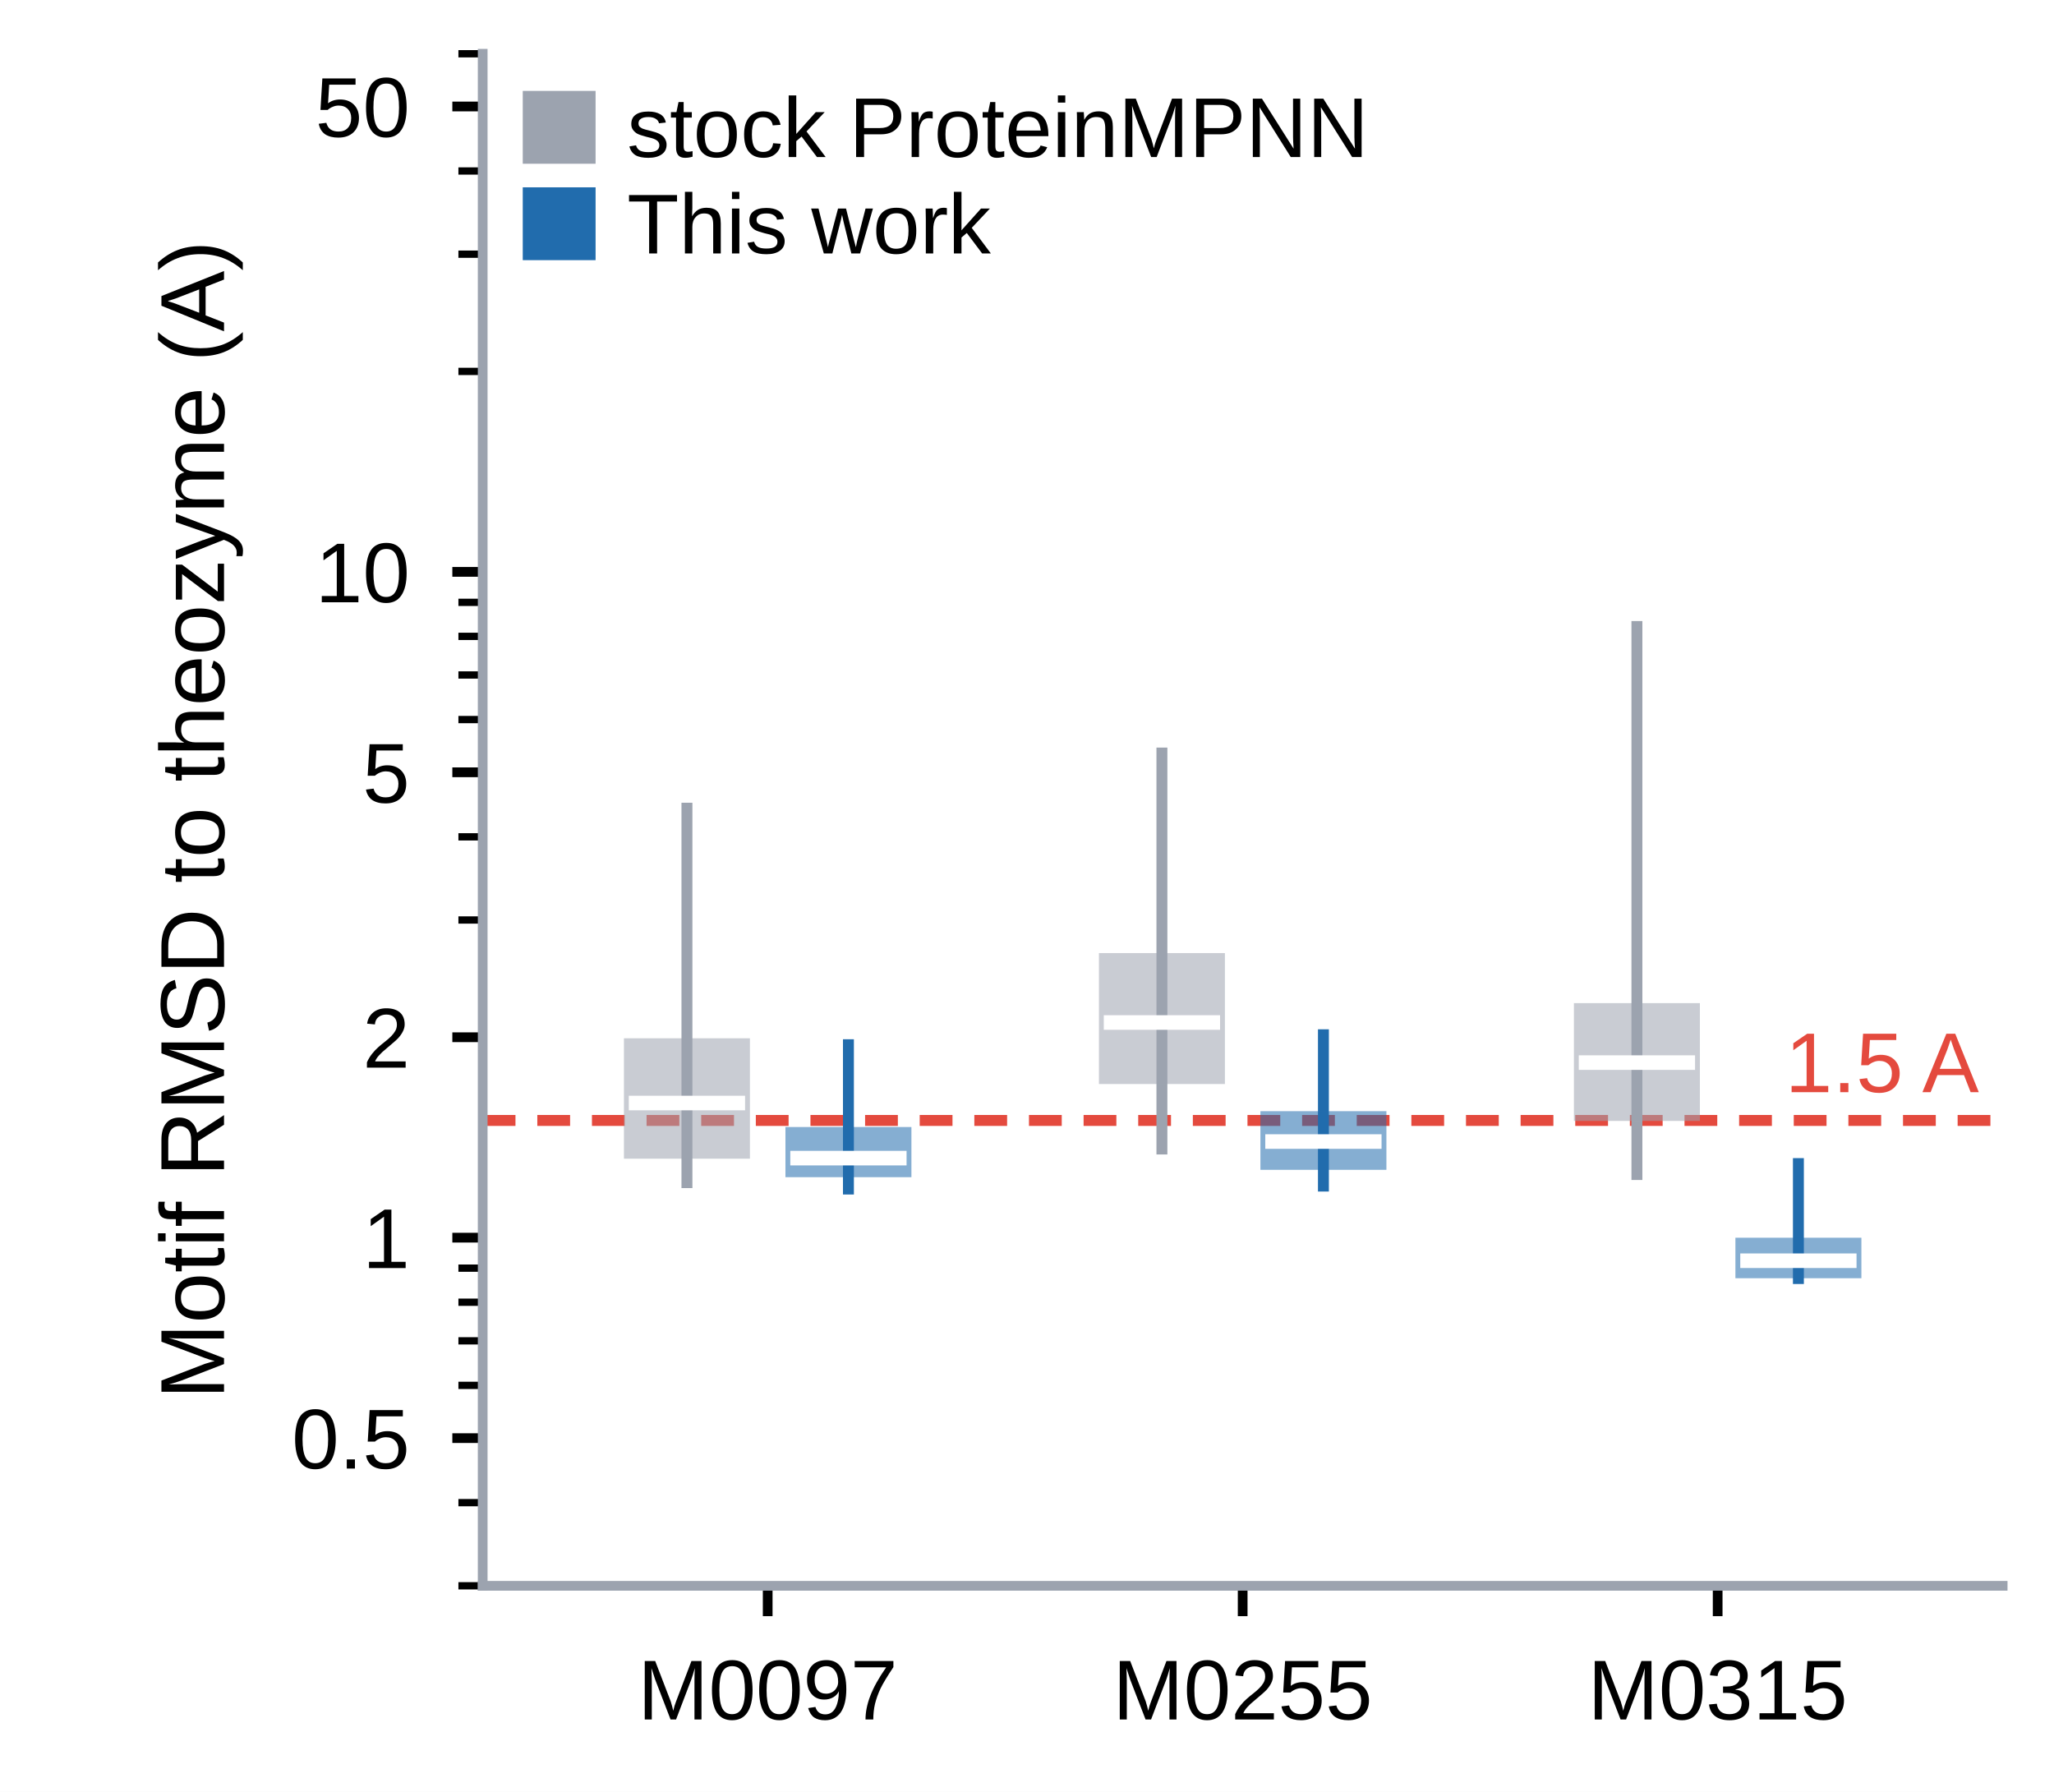
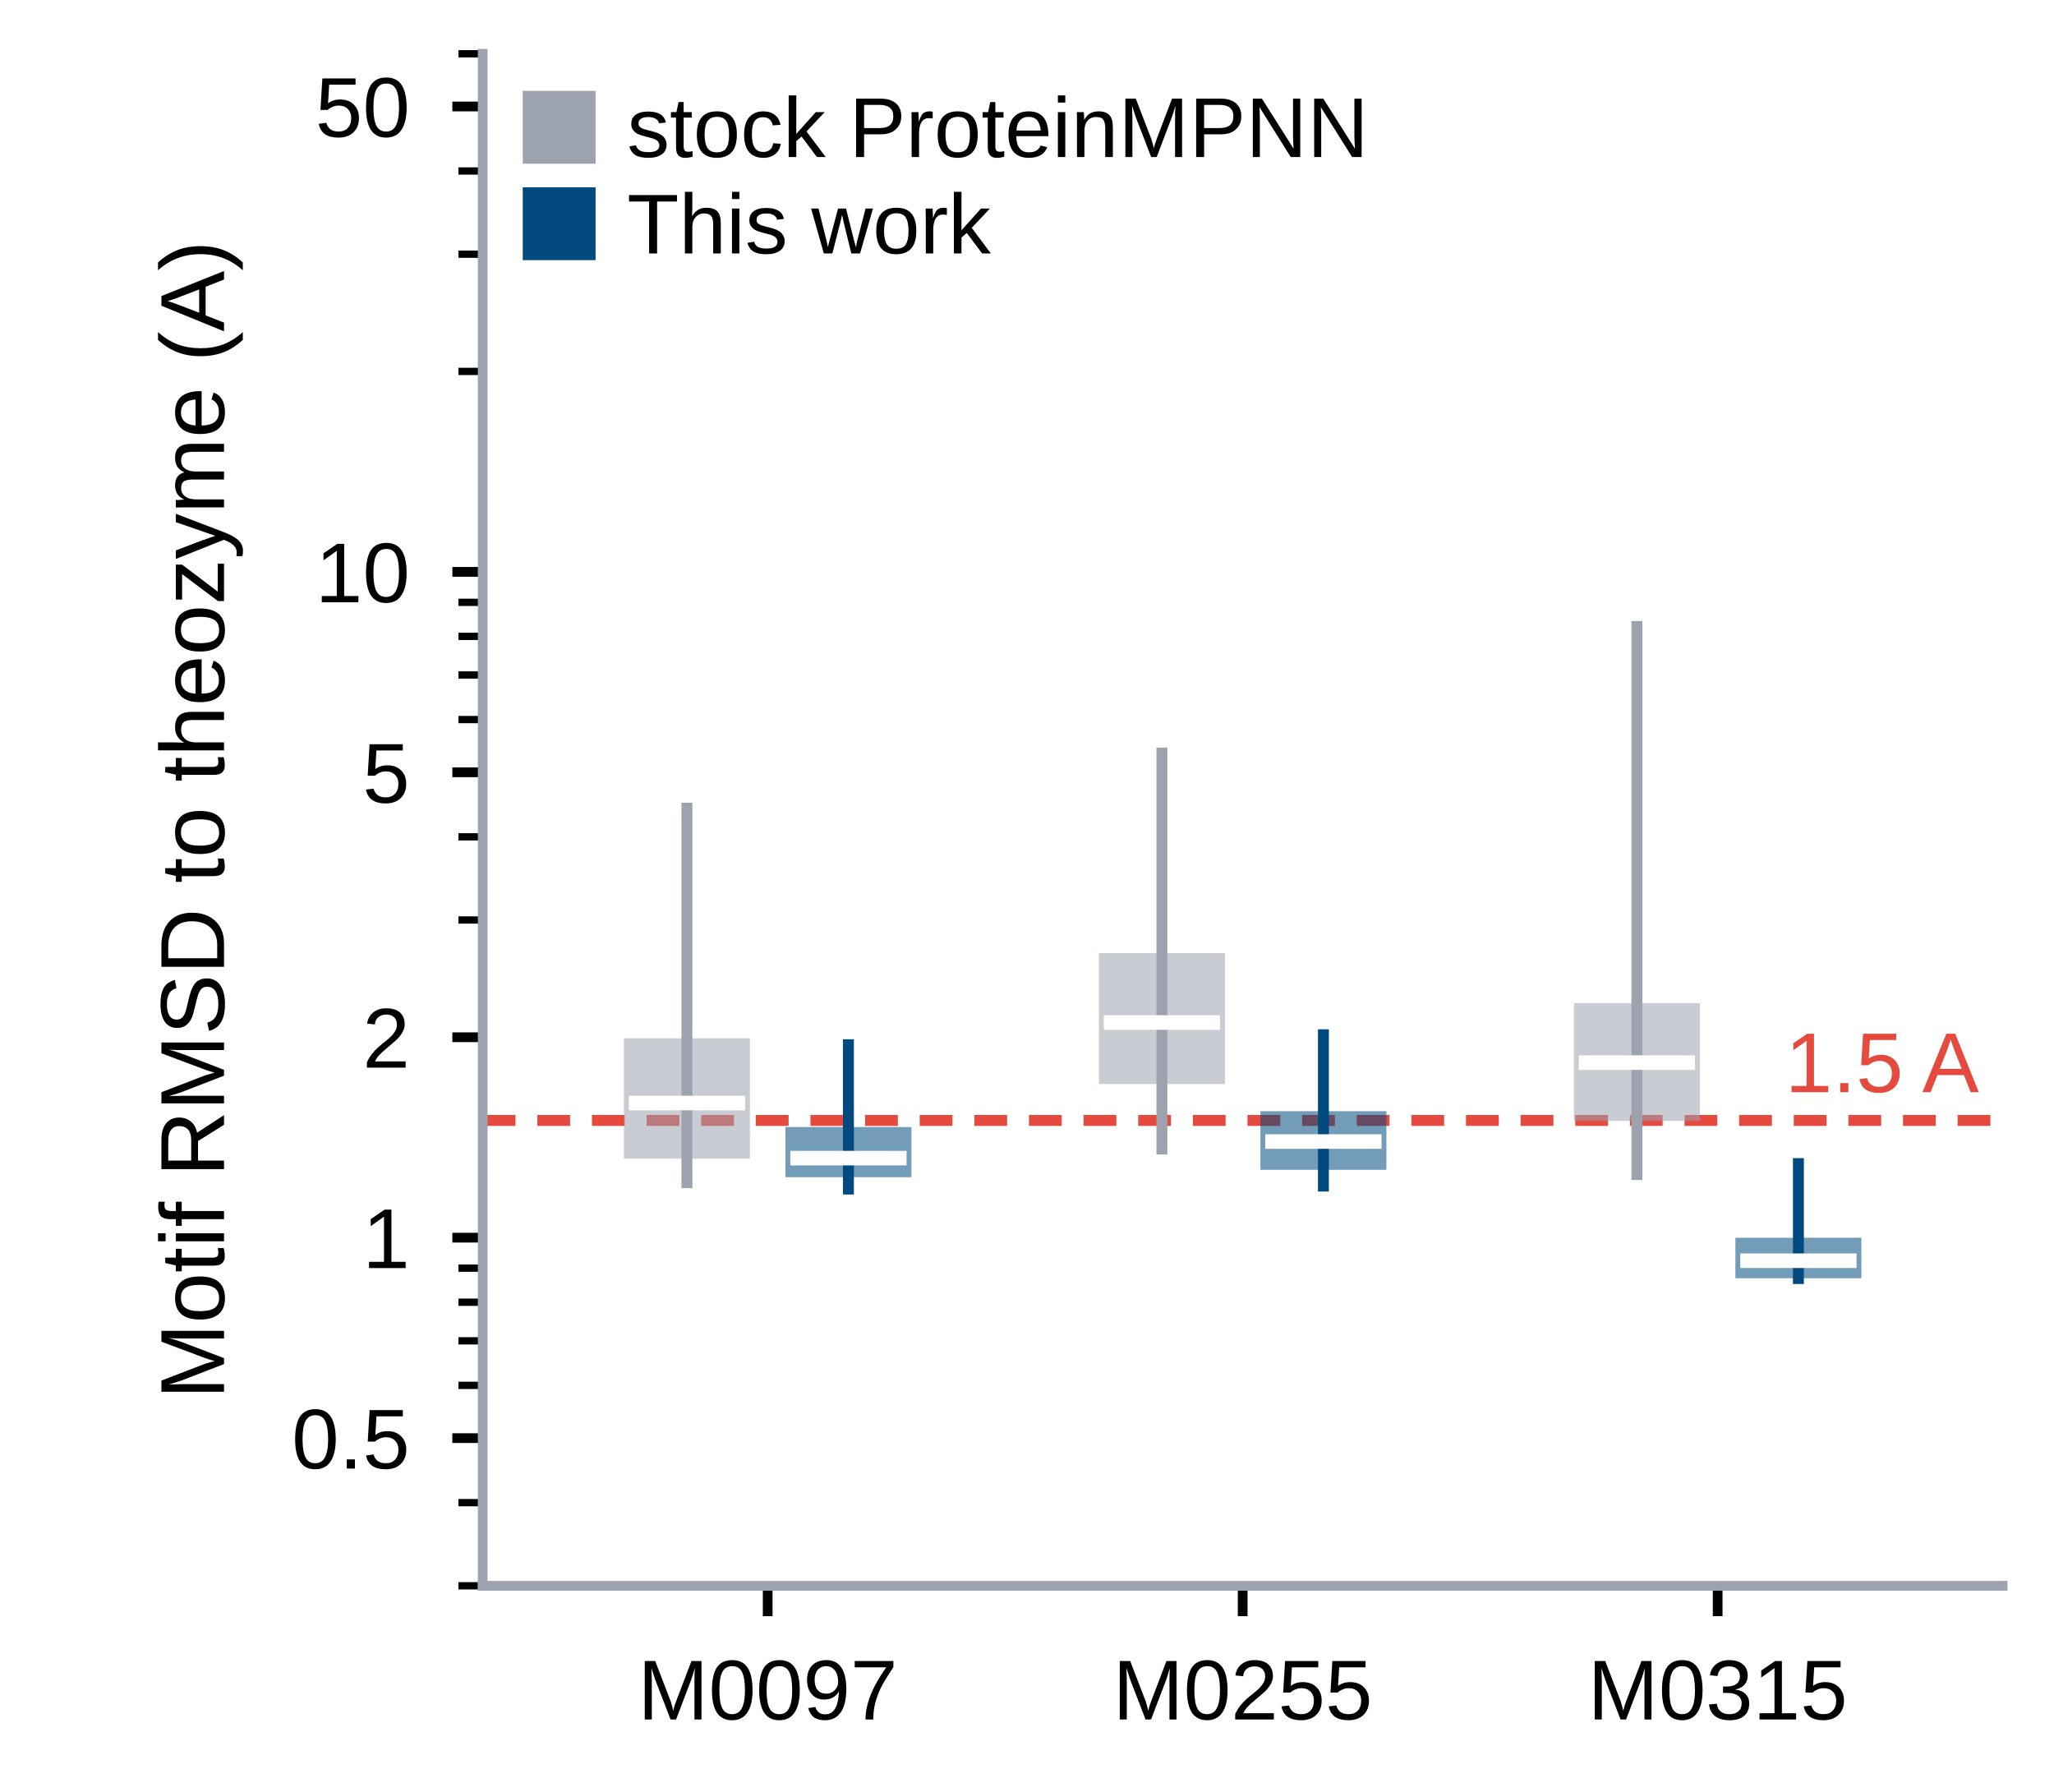
<svg xmlns="http://www.w3.org/2000/svg" xmlns:xlink="http://www.w3.org/1999/xlink" width="169.2pt" height="147.6pt" viewBox="0 0 169.2 147.6" version="1.1">
  <defs>
    <style type="text/css">*{stroke-linejoin: round; stroke-linecap: butt}</style>
  </defs>
  <g id="figure_1">
    <g id="patch_1">
      <path d="M 0 147.6  L 169.2 147.6  L 169.2 0  L 0 0  z " style="fill: #ffffff" />
    </g>
    <g id="axes_1">
      <g id="patch_2">
        <path d="M 39.762 130.626  L 164.97 130.626  L 164.97 4.428  L 39.762 4.428  z " style="fill: #ffffff" />
      </g>
      <g id="matplotlib.axis_1">
        <g id="xtick_1">
          <g id="line2d_1">
            <defs>
-               <path id="mc769031a4c" d="M 0 0  L 0 2.5  " style="stroke: #000000; stroke-width: 0.8" />
+               <path id="m69ae69ab28" d="M 0 0  L 0 2.5  " style="stroke: #000000; stroke-width: 0.8" />
            </defs>
            <g>
-               <use xlink:href="#mc769031a4c" x="63.239" y="130.626" style="stroke: #000000; stroke-width: 0.8" />
+               <use xlink:href="#m69ae69ab28" x="63.239" y="130.626" style="stroke: #000000; stroke-width: 0.8" />
            </g>
          </g>
          <g id="text_1">
            <text style="font-size: 7px; font-family: 'Arial', 'Liberation Sans', 'Nimbus Sans', 'DejaVu Sans', sans-serif; text-anchor: middle" x="63.239" y="141.636" transform="rotate(-0 63.2385 141.6365)">M0097</text>
          </g>
        </g>
        <g id="xtick_2">
          <g id="line2d_2">
            <g>
-               <use xlink:href="#mc769031a4c" x="102.366" y="130.626" style="stroke: #000000; stroke-width: 0.8" />
+               <use xlink:href="#m69ae69ab28" x="102.366" y="130.626" style="stroke: #000000; stroke-width: 0.8" />
            </g>
          </g>
          <g id="text_2">
            <text style="font-size: 7px; font-family: 'Arial', 'Liberation Sans', 'Nimbus Sans', 'DejaVu Sans', sans-serif; text-anchor: middle" x="102.366" y="141.636" transform="rotate(-0 102.366 141.6365)">M0255</text>
          </g>
        </g>
        <g id="xtick_3">
          <g id="line2d_3">
            <g>
-               <use xlink:href="#mc769031a4c" x="141.494" y="130.626" style="stroke: #000000; stroke-width: 0.8" />
+               <use xlink:href="#m69ae69ab28" x="141.494" y="130.626" style="stroke: #000000; stroke-width: 0.8" />
            </g>
          </g>
          <g id="text_3">
            <text style="font-size: 7px; font-family: 'Arial', 'Liberation Sans', 'Nimbus Sans', 'DejaVu Sans', sans-serif; text-anchor: middle" x="141.494" y="141.636" transform="rotate(-0 141.4935 141.6365)">M0315</text>
          </g>
        </g>
      </g>
      <g id="matplotlib.axis_2">
        <g id="ytick_1">
          <g id="line2d_4">
            <defs>
-               <path id="m7cf576e5d5" d="M 0 0  L -2.5 0  " style="stroke: #000000; stroke-width: 0.8" />
+               <path id="m27bf3a2c95" d="M 0 0  L -2.5 0  " style="stroke: #000000; stroke-width: 0.8" />
            </defs>
            <g>
-               <use xlink:href="#m7cf576e5d5" x="39.762" y="118.459" style="stroke: #000000; stroke-width: 0.8" />
+               <use xlink:href="#m27bf3a2c95" x="39.762" y="118.459" style="stroke: #000000; stroke-width: 0.8" />
            </g>
          </g>
          <g id="text_4">
            <text style="font-size: 7px; font-family: 'Arial', 'Liberation Sans', 'Nimbus Sans', 'DejaVu Sans', sans-serif; text-anchor: end" x="33.762" y="120.964" transform="rotate(-0 33.762 120.9641)">0.5</text>
          </g>
        </g>
        <g id="ytick_2">
          <g id="line2d_5">
            <g>
-               <use xlink:href="#m7cf576e5d5" x="39.762" y="101.949" style="stroke: #000000; stroke-width: 0.8" />
+               <use xlink:href="#m27bf3a2c95" x="39.762" y="101.949" style="stroke: #000000; stroke-width: 0.8" />
            </g>
          </g>
          <g id="text_5">
            <text style="font-size: 7px; font-family: 'Arial', 'Liberation Sans', 'Nimbus Sans', 'DejaVu Sans', sans-serif; text-anchor: end" x="33.762" y="104.454" transform="rotate(-0 33.762 104.4544)">1</text>
          </g>
        </g>
        <g id="ytick_3">
          <g id="line2d_6">
            <g>
-               <use xlink:href="#m7cf576e5d5" x="39.762" y="85.439" style="stroke: #000000; stroke-width: 0.8" />
+               <use xlink:href="#m27bf3a2c95" x="39.762" y="85.439" style="stroke: #000000; stroke-width: 0.8" />
            </g>
          </g>
          <g id="text_6">
            <text style="font-size: 7px; font-family: 'Arial', 'Liberation Sans', 'Nimbus Sans', 'DejaVu Sans', sans-serif; text-anchor: end" x="33.762" y="87.945" transform="rotate(-0 33.762 87.94467)">2</text>
          </g>
        </g>
        <g id="ytick_4">
          <g id="line2d_7">
            <g>
-               <use xlink:href="#m7cf576e5d5" x="39.762" y="63.615" style="stroke: #000000; stroke-width: 0.8" />
+               <use xlink:href="#m27bf3a2c95" x="39.762" y="63.615" style="stroke: #000000; stroke-width: 0.8" />
            </g>
          </g>
          <g id="text_7">
            <text style="font-size: 7px; font-family: 'Arial', 'Liberation Sans', 'Nimbus Sans', 'DejaVu Sans', sans-serif; text-anchor: end" x="33.762" y="66.12" transform="rotate(-0 33.762 66.12)">5</text>
          </g>
        </g>
        <g id="ytick_5">
          <g id="line2d_8">
            <g>
-               <use xlink:href="#m7cf576e5d5" x="39.762" y="47.105" style="stroke: #000000; stroke-width: 0.8" />
+               <use xlink:href="#m27bf3a2c95" x="39.762" y="47.105" style="stroke: #000000; stroke-width: 0.8" />
            </g>
          </g>
          <g id="text_8">
            <text style="font-size: 7px; font-family: 'Arial', 'Liberation Sans', 'Nimbus Sans', 'DejaVu Sans', sans-serif; text-anchor: end" x="33.762" y="49.61" transform="rotate(-0 33.762 49.61027)">10</text>
          </g>
        </g>
        <g id="ytick_6">
          <g id="line2d_9">
            <g>
-               <use xlink:href="#m7cf576e5d5" x="39.762" y="8.771" style="stroke: #000000; stroke-width: 0.8" />
+               <use xlink:href="#m27bf3a2c95" x="39.762" y="8.771" style="stroke: #000000; stroke-width: 0.8" />
            </g>
          </g>
          <g id="text_9">
            <text style="font-size: 7px; font-family: 'Arial', 'Liberation Sans', 'Nimbus Sans', 'DejaVu Sans', sans-serif; text-anchor: end" x="33.762" y="11.276" transform="rotate(-0 33.762 11.27586)">50</text>
          </g>
        </g>
        <g id="ytick_7">
          <g id="line2d_10">
            <defs>
-               <path id="mf2e12746b1" d="M 0 0  L -2 0  " style="stroke: #000000; stroke-width: 0.6" />
+               <path id="m5317995da7" d="M 0 0  L -2 0  " style="stroke: #000000; stroke-width: 0.6" />
            </defs>
            <g>
-               <use xlink:href="#mf2e12746b1" x="39.762" y="130.626" style="stroke: #000000; stroke-width: 0.6" />
+               <use xlink:href="#m5317995da7" x="39.762" y="130.626" style="stroke: #000000; stroke-width: 0.6" />
            </g>
          </g>
        </g>
        <g id="ytick_8">
          <g id="line2d_11">
            <g>
-               <use xlink:href="#mf2e12746b1" x="39.762" y="123.774" style="stroke: #000000; stroke-width: 0.6" />
+               <use xlink:href="#m5317995da7" x="39.762" y="123.774" style="stroke: #000000; stroke-width: 0.6" />
            </g>
          </g>
        </g>
        <g id="ytick_9">
          <g id="line2d_12">
            <g>
-               <use xlink:href="#mf2e12746b1" x="39.762" y="114.116" style="stroke: #000000; stroke-width: 0.6" />
+               <use xlink:href="#m5317995da7" x="39.762" y="114.116" style="stroke: #000000; stroke-width: 0.6" />
            </g>
          </g>
        </g>
        <g id="ytick_10">
          <g id="line2d_13">
            <g>
-               <use xlink:href="#mf2e12746b1" x="39.762" y="110.445" style="stroke: #000000; stroke-width: 0.6" />
+               <use xlink:href="#m5317995da7" x="39.762" y="110.445" style="stroke: #000000; stroke-width: 0.6" />
            </g>
          </g>
        </g>
        <g id="ytick_11">
          <g id="line2d_14">
            <g>
-               <use xlink:href="#mf2e12746b1" x="39.762" y="107.264" style="stroke: #000000; stroke-width: 0.6" />
+               <use xlink:href="#m5317995da7" x="39.762" y="107.264" style="stroke: #000000; stroke-width: 0.6" />
            </g>
          </g>
        </g>
        <g id="ytick_12">
          <g id="line2d_15">
            <g>
-               <use xlink:href="#mf2e12746b1" x="39.762" y="104.459" style="stroke: #000000; stroke-width: 0.6" />
+               <use xlink:href="#m5317995da7" x="39.762" y="104.459" style="stroke: #000000; stroke-width: 0.6" />
            </g>
          </g>
        </g>
        <g id="ytick_13">
          <g id="line2d_16">
            <g>
-               <use xlink:href="#mf2e12746b1" x="39.762" y="75.782" style="stroke: #000000; stroke-width: 0.6" />
+               <use xlink:href="#m5317995da7" x="39.762" y="75.782" style="stroke: #000000; stroke-width: 0.6" />
            </g>
          </g>
        </g>
        <g id="ytick_14">
          <g id="line2d_17">
            <g>
-               <use xlink:href="#mf2e12746b1" x="39.762" y="68.93" style="stroke: #000000; stroke-width: 0.6" />
+               <use xlink:href="#m5317995da7" x="39.762" y="68.93" style="stroke: #000000; stroke-width: 0.6" />
            </g>
          </g>
        </g>
        <g id="ytick_15">
          <g id="line2d_18">
            <g>
-               <use xlink:href="#mf2e12746b1" x="39.762" y="59.272" style="stroke: #000000; stroke-width: 0.6" />
+               <use xlink:href="#m5317995da7" x="39.762" y="59.272" style="stroke: #000000; stroke-width: 0.6" />
            </g>
          </g>
        </g>
        <g id="ytick_16">
          <g id="line2d_19">
            <g>
-               <use xlink:href="#mf2e12746b1" x="39.762" y="55.6" style="stroke: #000000; stroke-width: 0.6" />
+               <use xlink:href="#m5317995da7" x="39.762" y="55.6" style="stroke: #000000; stroke-width: 0.6" />
            </g>
          </g>
        </g>
        <g id="ytick_17">
          <g id="line2d_20">
            <g>
-               <use xlink:href="#mf2e12746b1" x="39.762" y="52.42" style="stroke: #000000; stroke-width: 0.6" />
+               <use xlink:href="#m5317995da7" x="39.762" y="52.42" style="stroke: #000000; stroke-width: 0.6" />
            </g>
          </g>
        </g>
        <g id="ytick_18">
          <g id="line2d_21">
            <g>
-               <use xlink:href="#mf2e12746b1" x="39.762" y="49.615" style="stroke: #000000; stroke-width: 0.6" />
+               <use xlink:href="#m5317995da7" x="39.762" y="49.615" style="stroke: #000000; stroke-width: 0.6" />
            </g>
          </g>
        </g>
        <g id="ytick_19">
          <g id="line2d_22">
            <g>
-               <use xlink:href="#mf2e12746b1" x="39.762" y="30.595" style="stroke: #000000; stroke-width: 0.6" />
+               <use xlink:href="#m5317995da7" x="39.762" y="30.595" style="stroke: #000000; stroke-width: 0.6" />
            </g>
          </g>
        </g>
        <g id="ytick_20">
          <g id="line2d_23">
            <g>
-               <use xlink:href="#mf2e12746b1" x="39.762" y="20.938" style="stroke: #000000; stroke-width: 0.6" />
+               <use xlink:href="#m5317995da7" x="39.762" y="20.938" style="stroke: #000000; stroke-width: 0.6" />
            </g>
          </g>
        </g>
        <g id="ytick_21">
          <g id="line2d_24">
            <g>
-               <use xlink:href="#mf2e12746b1" x="39.762" y="14.086" style="stroke: #000000; stroke-width: 0.6" />
+               <use xlink:href="#m5317995da7" x="39.762" y="14.086" style="stroke: #000000; stroke-width: 0.6" />
            </g>
          </g>
        </g>
        <g id="ytick_22">
          <g id="line2d_25">
            <g>
-               <use xlink:href="#mf2e12746b1" x="39.762" y="4.428" style="stroke: #000000; stroke-width: 0.6" />
+               <use xlink:href="#m5317995da7" x="39.762" y="4.428" style="stroke: #000000; stroke-width: 0.6" />
            </g>
          </g>
        </g>
        <g id="text_10">
          <text style="font-size: 7.5px; font-family: 'Arial', 'Liberation Sans', 'Nimbus Sans', 'DejaVu Sans', sans-serif; text-anchor: middle" x="18.453" y="67.527" transform="rotate(-90 18.45348 67.527)">Motif RMSD to theozyme (A)</text>
        </g>
      </g>
      <g id="line2d_26">
-         <path d="M 39.762 92.292  L 164.97 92.292  " clip-path="url(#p5f57de1f2d)" style="fill: none; stroke-dasharray: 2.7,1.8; stroke-dashoffset: 0; stroke: #e44a3e; stroke-width: 0.9" />
+         <path d="M 39.762 92.292  L 164.97 92.292  " clip-path="url(#p5fd948a01b)" style="fill: none; stroke-dasharray: 2.7,1.8; stroke-dashoffset: 0; stroke: #e44a3e; stroke-width: 0.9" />
      </g>
      <g id="patch_3">
        <path d="M 39.762 130.626  L 39.762 4.428  " style="fill: none; stroke: #9ca3af; stroke-width: 0.8; stroke-linejoin: miter; stroke-linecap: square" />
      </g>
      <g id="patch_4">
        <path d="M 39.762 130.626  L 164.97 130.626  " style="fill: none; stroke: #9ca3af; stroke-width: 0.8; stroke-linejoin: miter; stroke-linecap: square" />
      </g>
      <g id="line2d_27">
-         <path d="M 56.587 97.866  L 56.587 66.123  " clip-path="url(#p5f57de1f2d)" style="fill: none; stroke: #9ca3af; stroke-width: 0.9" />
+         <path d="M 56.587 97.866  L 56.587 66.123  " clip-path="url(#p5fd948a01b)" style="fill: none; stroke: #9ca3af; stroke-width: 0.9" />
      </g>
      <g id="line2d_28">
-         <path d="M 95.714 95.097  L 95.714 61.58  " clip-path="url(#p5f57de1f2d)" style="fill: none; stroke: #9ca3af; stroke-width: 0.9" />
+         <path d="M 95.714 95.097  L 95.714 61.58  " clip-path="url(#p5fd948a01b)" style="fill: none; stroke: #9ca3af; stroke-width: 0.9" />
      </g>
      <g id="line2d_29">
-         <path d="M 134.842 97.196  L 134.842 51.157  " clip-path="url(#p5f57de1f2d)" style="fill: none; stroke: #9ca3af; stroke-width: 0.9" />
+         <path d="M 134.842 97.196  L 134.842 51.157  " clip-path="url(#p5fd948a01b)" style="fill: none; stroke: #9ca3af; stroke-width: 0.9" />
      </g>
      <g id="line2d_30">
-         <path d="M 69.89 98.391  L 69.89 85.607  " clip-path="url(#p5f57de1f2d)" style="fill: none; stroke: #216cad; stroke-width: 0.9" />
+         <path d="M 69.89 98.391  L 69.89 85.607  " clip-path="url(#p5fd948a01b)" style="fill: none; stroke: #004a80; stroke-width: 0.9" />
      </g>
      <g id="line2d_31">
-         <path d="M 109.018 98.151  L 109.018 84.784  " clip-path="url(#p5f57de1f2d)" style="fill: none; stroke: #216cad; stroke-width: 0.9" />
+         <path d="M 109.018 98.151  L 109.018 84.784  " clip-path="url(#p5fd948a01b)" style="fill: none; stroke: #004a80; stroke-width: 0.9" />
      </g>
      <g id="line2d_32">
-         <path d="M 148.145 105.767  L 148.145 95.399  " clip-path="url(#p5f57de1f2d)" style="fill: none; stroke: #216cad; stroke-width: 0.9" />
+         <path d="M 148.145 105.767  L 148.145 95.399  " clip-path="url(#p5fd948a01b)" style="fill: none; stroke: #004a80; stroke-width: 0.9" />
      </g>
      <g id="text_11">
        <text style="font-size: 7px; font-family: 'Arial', 'Liberation Sans', 'Nimbus Sans', 'DejaVu Sans', sans-serif; text-anchor: end; fill: #e44a3e" x="163.014" y="89.966" transform="rotate(-0 163.0136 89.96617)">1.5 A</text>
      </g>
      <g id="patch_5">
-         <path d="M 51.798 95.043  L 61.376 95.043  L 61.376 85.925  L 51.798 85.925  z " clip-path="url(#p5f57de1f2d)" style="fill: #9ca3af; opacity: 0.55; stroke: #9ca3af; stroke-width: 0.8; stroke-linejoin: miter" />
+         <path d="M 51.798 95.043  L 61.376 95.043  L 61.376 85.925  L 51.798 85.925  z " clip-path="url(#p5fd948a01b)" style="fill: #9ca3af; opacity: 0.55; stroke: #9ca3af; stroke-width: 0.8; stroke-linejoin: miter" />
      </g>
      <g id="patch_6">
-         <path d="M 90.925 88.892  L 100.504 88.892  L 100.504 78.908  L 90.925 78.908  z " clip-path="url(#p5f57de1f2d)" style="fill: #9ca3af; opacity: 0.55; stroke: #9ca3af; stroke-width: 0.8; stroke-linejoin: miter" />
+         <path d="M 90.925 88.892  L 100.504 88.892  L 100.504 78.908  L 90.925 78.908  z " clip-path="url(#p5fd948a01b)" style="fill: #9ca3af; opacity: 0.55; stroke: #9ca3af; stroke-width: 0.8; stroke-linejoin: miter" />
      </g>
      <g id="patch_7">
-         <path d="M 130.053 91.934  L 139.631 91.934  L 139.631 83.029  L 130.053 83.029  z " clip-path="url(#p5f57de1f2d)" style="fill: #9ca3af; opacity: 0.55; stroke: #9ca3af; stroke-width: 0.8; stroke-linejoin: miter" />
+         <path d="M 130.053 91.934  L 139.631 91.934  L 139.631 83.029  L 130.053 83.029  z " clip-path="url(#p5fd948a01b)" style="fill: #9ca3af; opacity: 0.55; stroke: #9ca3af; stroke-width: 0.8; stroke-linejoin: miter" />
      </g>
      <g id="patch_8">
-         <path d="M 65.101 96.567  L 74.679 96.567  L 74.679 93.235  L 65.101 93.235  z " clip-path="url(#p5f57de1f2d)" style="fill: #216cad; opacity: 0.55; stroke: #216cad; stroke-width: 0.8; stroke-linejoin: miter" />
+         <path d="M 65.101 96.567  L 74.679 96.567  L 74.679 93.235  L 65.101 93.235  z " clip-path="url(#p5fd948a01b)" style="fill: #004a80; opacity: 0.55; stroke: #004a80; stroke-width: 0.8; stroke-linejoin: miter" />
      </g>
      <g id="patch_9">
-         <path d="M 104.228 95.961  L 113.807 95.961  L 113.807 91.929  L 104.228 91.929  z " clip-path="url(#p5f57de1f2d)" style="fill: #216cad; opacity: 0.55; stroke: #216cad; stroke-width: 0.8; stroke-linejoin: miter" />
+         <path d="M 104.228 95.961  L 113.807 95.961  L 113.807 91.929  L 104.228 91.929  z " clip-path="url(#p5fd948a01b)" style="fill: #004a80; opacity: 0.55; stroke: #004a80; stroke-width: 0.8; stroke-linejoin: miter" />
      </g>
      <g id="patch_10">
-         <path d="M 143.356 104.89  L 152.934 104.89  L 152.934 102.354  L 143.356 102.354  z " clip-path="url(#p5f57de1f2d)" style="fill: #216cad; opacity: 0.55; stroke: #216cad; stroke-width: 0.8; stroke-linejoin: miter" />
+         <path d="M 143.356 104.89  L 152.934 104.89  L 152.934 102.354  L 143.356 102.354  z " clip-path="url(#p5fd948a01b)" style="fill: #004a80; opacity: 0.55; stroke: #004a80; stroke-width: 0.8; stroke-linejoin: miter" />
      </g>
      <g id="line2d_33">
-         <path d="M 51.798 90.857  L 61.376 90.857  " clip-path="url(#p5f57de1f2d)" style="fill: none; stroke: #ffffff; stroke-width: 1.2" />
+         <path d="M 51.798 90.857  L 61.376 90.857  " clip-path="url(#p5fd948a01b)" style="fill: none; stroke: #ffffff; stroke-width: 1.2" />
      </g>
      <g id="line2d_34">
-         <path d="M 90.925 84.224  L 100.504 84.224  " clip-path="url(#p5f57de1f2d)" style="fill: none; stroke: #ffffff; stroke-width: 1.2" />
+         <path d="M 90.925 84.224  L 100.504 84.224  " clip-path="url(#p5fd948a01b)" style="fill: none; stroke: #ffffff; stroke-width: 1.2" />
      </g>
      <g id="line2d_35">
-         <path d="M 130.053 87.528  L 139.631 87.528  " clip-path="url(#p5f57de1f2d)" style="fill: none; stroke: #ffffff; stroke-width: 1.2" />
+         <path d="M 130.053 87.528  L 139.631 87.528  " clip-path="url(#p5fd948a01b)" style="fill: none; stroke: #ffffff; stroke-width: 1.2" />
      </g>
      <g id="line2d_36">
-         <path d="M 65.101 95.396  L 74.679 95.396  " clip-path="url(#p5f57de1f2d)" style="fill: none; stroke: #ffffff; stroke-width: 1.2" />
+         <path d="M 65.101 95.396  L 74.679 95.396  " clip-path="url(#p5fd948a01b)" style="fill: none; stroke: #ffffff; stroke-width: 1.2" />
      </g>
      <g id="line2d_37">
-         <path d="M 104.228 94.031  L 113.807 94.031  " clip-path="url(#p5f57de1f2d)" style="fill: none; stroke: #ffffff; stroke-width: 1.2" />
+         <path d="M 104.228 94.031  L 113.807 94.031  " clip-path="url(#p5fd948a01b)" style="fill: none; stroke: #ffffff; stroke-width: 1.2" />
      </g>
      <g id="line2d_38">
-         <path d="M 143.356 103.849  L 152.934 103.849  " clip-path="url(#p5f57de1f2d)" style="fill: none; stroke: #ffffff; stroke-width: 1.2" />
+         <path d="M 143.356 103.849  L 152.934 103.849  " clip-path="url(#p5fd948a01b)" style="fill: none; stroke: #ffffff; stroke-width: 1.2" />
      </g>
      <g id="legend_1">
        <g id="line2d_39">
          <defs>
-             <path id="m8db8f59a87" d="M -2.5 2.5  L 2.5 2.5  L 2.5 -2.5  L -2.5 -2.5  z " style="stroke: #9ca3af; stroke-linejoin: miter" />
+             <path id="m6df614efe7" d="M -2.5 2.5  L 2.5 2.5  L 2.5 -2.5  L -2.5 -2.5  z " style="stroke: #9ca3af; stroke-linejoin: miter" />
          </defs>
          <g>
-             <use xlink:href="#m8db8f59a87" x="46.062" y="10.488" style="fill: #9ca3af; stroke: #9ca3af; stroke-linejoin: miter" />
+             <use xlink:href="#m6df614efe7" x="46.062" y="10.488" style="fill: #9ca3af; stroke: #9ca3af; stroke-linejoin: miter" />
          </g>
        </g>
        <g id="text_12">
          <text style="font-size: 7px; font-family: 'Arial', 'Liberation Sans', 'Nimbus Sans', 'DejaVu Sans', sans-serif; text-anchor: start" x="51.662" y="12.938" transform="rotate(-0 51.662 12.93847)">stock ProteinMPNN</text>
        </g>
        <g id="line2d_40">
          <defs>
-             <path id="m0ea3d24f9f" d="M -2.5 2.5  L 2.5 2.5  L 2.5 -2.5  L -2.5 -2.5  z " style="stroke: #216cad; stroke-linejoin: miter" />
+             <path id="m77c1720c84" d="M -2.5 2.5  L 2.5 2.5  L 2.5 -2.5  L -2.5 -2.5  z " style="stroke: #004a80; stroke-linejoin: miter" />
          </defs>
          <g>
-             <use xlink:href="#m0ea3d24f9f" x="46.062" y="18.43" style="fill: #216cad; stroke: #216cad; stroke-linejoin: miter" />
+             <use xlink:href="#m77c1720c84" x="46.062" y="18.43" style="fill: #004a80; stroke: #004a80; stroke-linejoin: miter" />
          </g>
        </g>
        <g id="text_13">
          <text style="font-size: 7px; font-family: 'Arial', 'Liberation Sans', 'Nimbus Sans', 'DejaVu Sans', sans-serif; text-anchor: start" x="51.662" y="20.88" transform="rotate(-0 51.662 20.88019)">This work</text>
        </g>
      </g>
    </g>
  </g>
  <defs>
-     <clipPath id="p5f57de1f2d">
+     <clipPath id="p5fd948a01b">
      <rect x="39.762" y="4.428" width="125.208" height="126.198" />
    </clipPath>
  </defs>
</svg>
